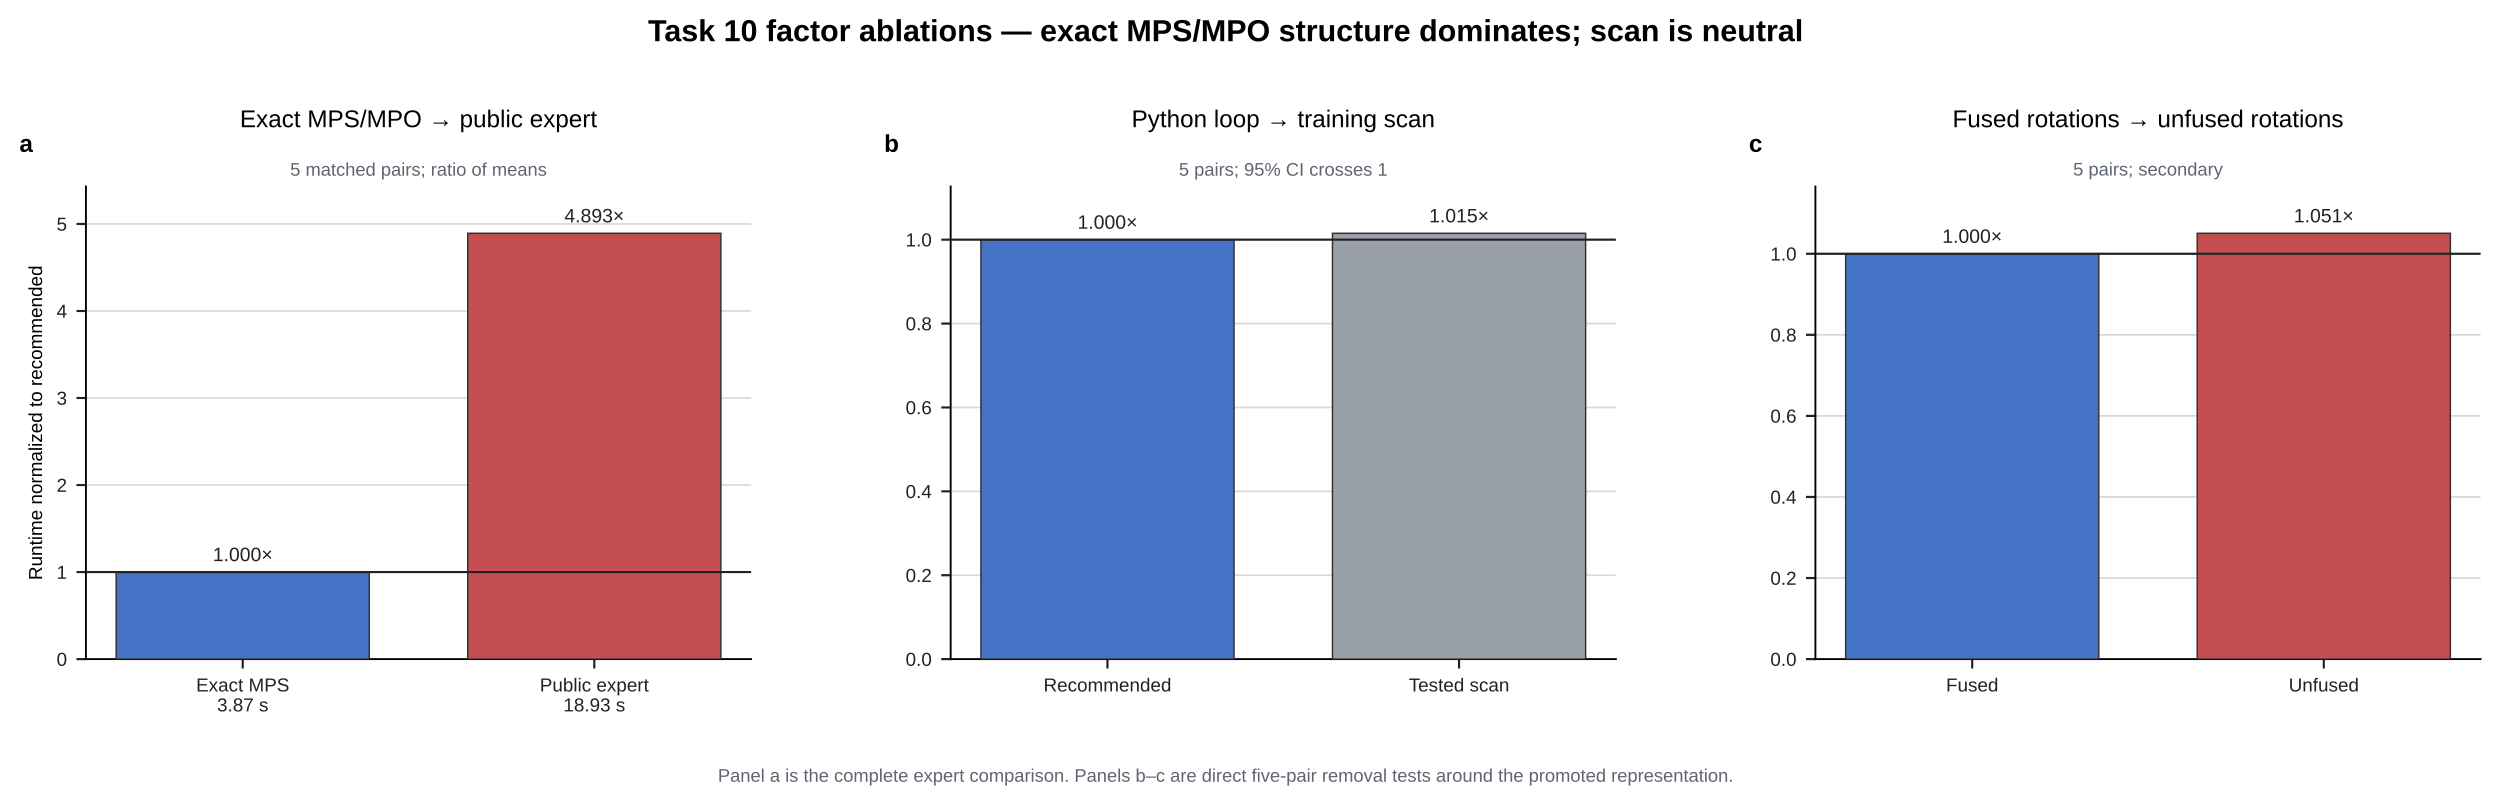
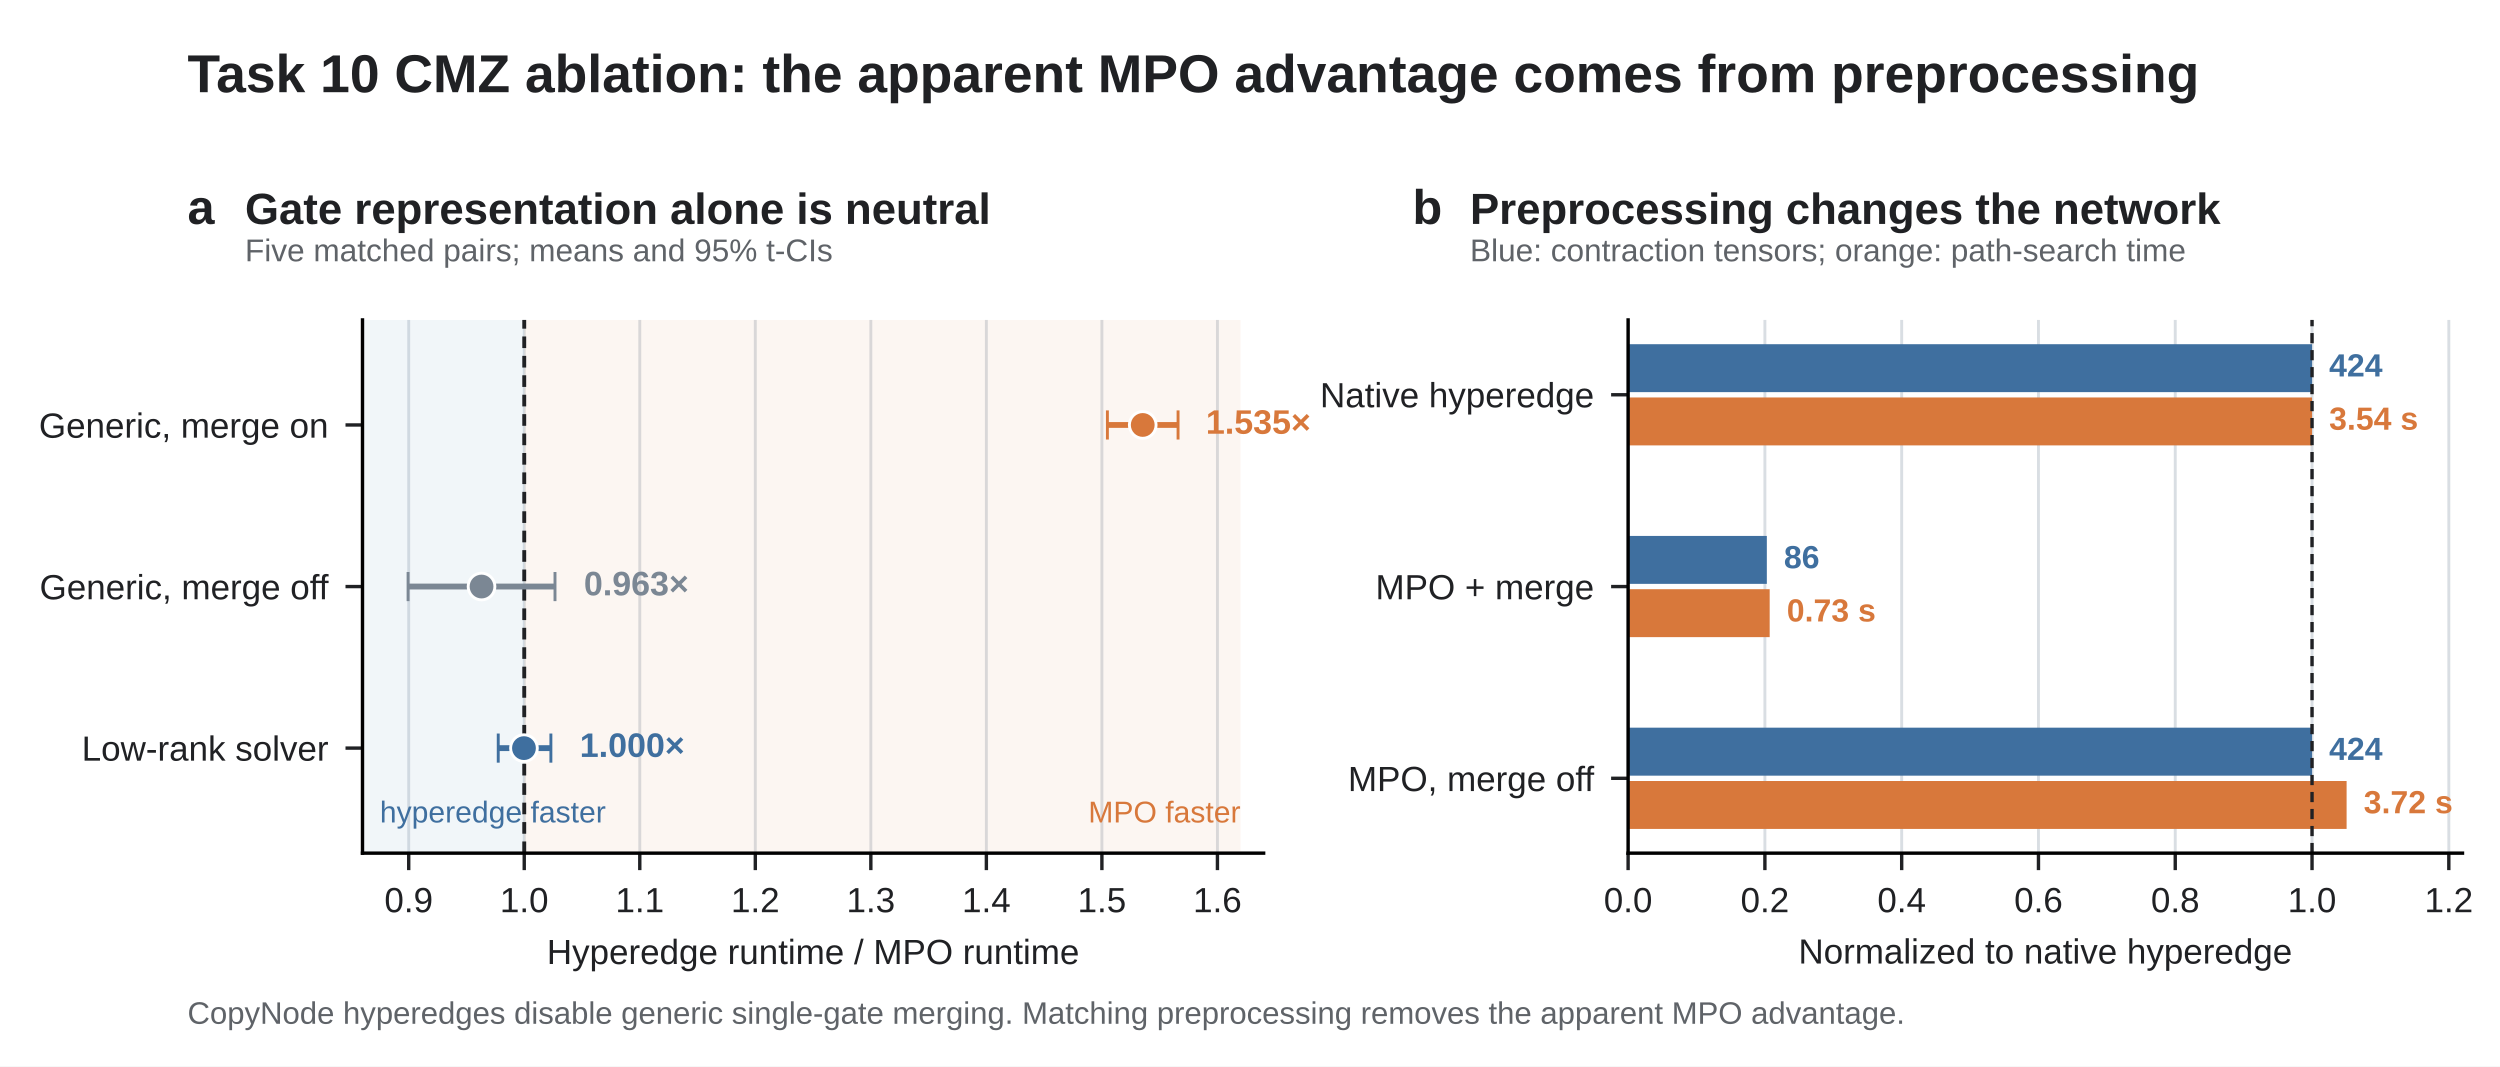
- <svg xmlns="http://www.w3.org/2000/svg" xmlns:xlink="http://www.w3.org/1999/xlink" width="927.708pt" height="298.656pt" viewBox="0 0 927.708 298.656" version="1.1">
+ <svg xmlns="http://www.w3.org/2000/svg" xmlns:xlink="http://www.w3.org/1999/xlink" width="514.8pt" height="219.6pt" viewBox="0 0 514.8 219.6" version="1.1">
  <defs>
    <style type="text/css">*{stroke-linejoin: round; stroke-linecap: butt}</style>
  </defs>
  <g id="figure_1">
    <g id="patch_1">
-       <path d="M 0 298.656 L 927.708 298.656 L 927.708 0 L 0 0 z " style="fill: #ffffff" />
+       <path d="M 0 219.6 L 514.8 219.6 L 514.8 0 L 0 0 z " style="fill: #ffffff" />
    </g>
    <g id="axes_1">
      <g id="patch_2">
-         <path d="M 31.884 244.584 L 278.724 244.584 L 278.724 69.192 L 31.884 69.192 z " style="fill: #ffffff" />
+         <path d="M 74.646 175.68 L 260.21 175.68 L 260.21 65.88 L 74.646 65.88 z " style="fill: #ffffff" />
      </g>
      <g id="matplotlib.axis_1">
        <g id="xtick_1">
          <g id="line2d_1">
+             <path d="M 84.162 175.68 L 84.162 65.88 " clip-path="url(#p6c9e299e72)" style="fill: none; stroke: #d9dee3; stroke-width: 0.6; stroke-linecap: square" />
+           </g>
+           <g id="line2d_2">
            <defs>
-               <path id="m88f157efca" d="M 0 0 L 0 3.5 " style="stroke: #222222; stroke-width: 0.8" />
+               <path id="m479d107c8b" d="M 0 0 L 0 3.5 " style="stroke: #202124; stroke-width: 0.7" />
            </defs>
            <g>
-               <use xlink:href="#m88f157efca" x="90.071" y="244.584" style="fill: #222222; stroke: #222222; stroke-width: 0.8" />
+               <use xlink:href="#m479d107c8b" x="84.162" y="175.68" style="fill: #202124; stroke: #202124; stroke-width: 0.7" />
            </g>
          </g>
          <g id="text_1">
-             <text style="font-size: 7px; font-family: 'Arial', 'Helvetica', 'DejaVu Sans', sans-serif; fill: #222222" transform="translate(72.76121 256.5945)">Exact MPS</text>
-             <text style="font-size: 7px; font-family: 'Arial', 'Helvetica', 'DejaVu Sans', sans-serif; fill: #222222" transform="translate(80.53777 263.9983)">3.87 s</text>
+             <text style="font-size: 7.2px; font-family: 'Arial', 'Helvetica', 'DejaVu Sans', sans-serif; text-anchor: middle; fill: #202124" x="84.162" y="187.834" transform="rotate(-0 84.16208 187.8336)">0.9</text>
          </g>
        </g>
        <g id="xtick_2">
-           <g id="line2d_2">
-             <g>
-               <use xlink:href="#m88f157efca" x="220.537" y="244.584" style="fill: #222222; stroke: #222222; stroke-width: 0.8" />
+           <g id="line2d_3">
+             <path d="M 107.952 175.68 L 107.952 65.88 " clip-path="url(#p6c9e299e72)" style="fill: none; stroke: #d9dee3; stroke-width: 0.6; stroke-linecap: square" />
+           </g>
+           <g id="line2d_4">
+             <g>
+               <use xlink:href="#m479d107c8b" x="107.952" y="175.68" style="fill: #202124; stroke: #202124; stroke-width: 0.7" />
            </g>
          </g>
          <g id="text_2">
-             <text style="font-size: 7px; font-family: 'Arial', 'Helvetica', 'DejaVu Sans', sans-serif; fill: #222222" transform="translate(200.3049 256.5945)">Public expert</text>
-             <text style="font-size: 7px; font-family: 'Arial', 'Helvetica', 'DejaVu Sans', sans-serif; fill: #222222" transform="translate(209.0566 263.9983)">18.93 s</text>
-           </g>
+             <text style="font-size: 7.2px; font-family: 'Arial', 'Helvetica', 'DejaVu Sans', sans-serif; text-anchor: middle; fill: #202124" x="107.952" y="187.834" transform="rotate(-0 107.9523 187.8336)">1.0</text>
+           </g>
+         </g>
+         <g id="xtick_3">
+           <g id="line2d_5">
+             <path d="M 131.743 175.68 L 131.743 65.88 " clip-path="url(#p6c9e299e72)" style="fill: none; stroke: #d9dee3; stroke-width: 0.6; stroke-linecap: square" />
+           </g>
+           <g id="line2d_6">
+             <g>
+               <use xlink:href="#m479d107c8b" x="131.743" y="175.68" style="fill: #202124; stroke: #202124; stroke-width: 0.7" />
+             </g>
+           </g>
+           <g id="text_3">
+             <text style="font-size: 7.2px; font-family: 'Arial', 'Helvetica', 'DejaVu Sans', sans-serif; text-anchor: middle; fill: #202124" x="131.743" y="187.834" transform="rotate(-0 131.7425 187.8336)">1.1</text>
+           </g>
+         </g>
+         <g id="xtick_4">
+           <g id="line2d_7">
+             <path d="M 155.533 175.68 L 155.533 65.88 " clip-path="url(#p6c9e299e72)" style="fill: none; stroke: #d9dee3; stroke-width: 0.6; stroke-linecap: square" />
+           </g>
+           <g id="line2d_8">
+             <g>
+               <use xlink:href="#m479d107c8b" x="155.533" y="175.68" style="fill: #202124; stroke: #202124; stroke-width: 0.7" />
+             </g>
+           </g>
+           <g id="text_4">
+             <text style="font-size: 7.2px; font-family: 'Arial', 'Helvetica', 'DejaVu Sans', sans-serif; text-anchor: middle; fill: #202124" x="155.533" y="187.834" transform="rotate(-0 155.5327 187.8336)">1.2</text>
+           </g>
+         </g>
+         <g id="xtick_5">
+           <g id="line2d_9">
+             <path d="M 179.323 175.68 L 179.323 65.88 " clip-path="url(#p6c9e299e72)" style="fill: none; stroke: #d9dee3; stroke-width: 0.6; stroke-linecap: square" />
+           </g>
+           <g id="line2d_10">
+             <g>
+               <use xlink:href="#m479d107c8b" x="179.323" y="175.68" style="fill: #202124; stroke: #202124; stroke-width: 0.7" />
+             </g>
+           </g>
+           <g id="text_5">
+             <text style="font-size: 7.2px; font-family: 'Arial', 'Helvetica', 'DejaVu Sans', sans-serif; text-anchor: middle; fill: #202124" x="179.323" y="187.834" transform="rotate(-0 179.3229 187.8336)">1.3</text>
+           </g>
+         </g>
+         <g id="xtick_6">
+           <g id="line2d_11">
+             <path d="M 203.113 175.68 L 203.113 65.88 " clip-path="url(#p6c9e299e72)" style="fill: none; stroke: #d9dee3; stroke-width: 0.6; stroke-linecap: square" />
+           </g>
+           <g id="line2d_12">
+             <g>
+               <use xlink:href="#m479d107c8b" x="203.113" y="175.68" style="fill: #202124; stroke: #202124; stroke-width: 0.7" />
+             </g>
+           </g>
+           <g id="text_6">
+             <text style="font-size: 7.2px; font-family: 'Arial', 'Helvetica', 'DejaVu Sans', sans-serif; text-anchor: middle; fill: #202124" x="203.113" y="187.834" transform="rotate(-0 203.1131 187.8336)">1.4</text>
+           </g>
+         </g>
+         <g id="xtick_7">
+           <g id="line2d_13">
+             <path d="M 226.903 175.68 L 226.903 65.88 " clip-path="url(#p6c9e299e72)" style="fill: none; stroke: #d9dee3; stroke-width: 0.6; stroke-linecap: square" />
+           </g>
+           <g id="line2d_14">
+             <g>
+               <use xlink:href="#m479d107c8b" x="226.903" y="175.68" style="fill: #202124; stroke: #202124; stroke-width: 0.7" />
+             </g>
+           </g>
+           <g id="text_7">
+             <text style="font-size: 7.2px; font-family: 'Arial', 'Helvetica', 'DejaVu Sans', sans-serif; text-anchor: middle; fill: #202124" x="226.903" y="187.834" transform="rotate(-0 226.9033 187.8336)">1.5</text>
+           </g>
+         </g>
+         <g id="xtick_8">
+           <g id="line2d_15">
+             <path d="M 250.694 175.68 L 250.694 65.88 " clip-path="url(#p6c9e299e72)" style="fill: none; stroke: #d9dee3; stroke-width: 0.6; stroke-linecap: square" />
+           </g>
+           <g id="line2d_16">
+             <g>
+               <use xlink:href="#m479d107c8b" x="250.694" y="175.68" style="fill: #202124; stroke: #202124; stroke-width: 0.7" />
+             </g>
+           </g>
+           <g id="text_8">
+             <text style="font-size: 7.2px; font-family: 'Arial', 'Helvetica', 'DejaVu Sans', sans-serif; text-anchor: middle; fill: #202124" x="250.694" y="187.834" transform="rotate(-0 250.6936 187.8336)">1.6</text>
+           </g>
+         </g>
+         <g id="text_9">
+           <text style="font-size: 7.2px; font-family: 'Arial', 'Helvetica', 'DejaVu Sans', sans-serif; text-anchor: middle; fill: #202124" x="167.428" y="198.511" transform="rotate(-0 167.4278 198.5105)">Hyperedge runtime / MPO runtime</text>
        </g>
      </g>
      <g id="matplotlib.axis_2">
        <g id="ytick_1">
-           <g id="line2d_3">
-             <path d="M 31.884 244.584 L 278.724 244.584 " clip-path="url(#pe49e265228)" style="fill: none; stroke: #d9d9d9; stroke-width: 0.65; stroke-linecap: square" />
-           </g>
-           <g id="line2d_4">
+           <g id="line2d_17">
            <defs>
-               <path id="m61dcc3148a" d="M 0 0 L -3.5 0 " style="stroke: #222222; stroke-width: 0.8" />
+               <path id="mace74a20b6" d="M 0 0 L -3.5 0 " style="stroke: #202124; stroke-width: 0.7" />
            </defs>
            <g>
-               <use xlink:href="#m61dcc3148a" x="31.884" y="244.584" style="fill: #222222; stroke: #222222; stroke-width: 0.8" />
-             </g>
-           </g>
-           <g id="text_3">
-             <text style="font-size: 7px; font-family: 'Arial', 'Helvetica', 'DejaVu Sans', sans-serif; text-anchor: end; fill: #222222" x="24.884" y="247.089" transform="rotate(-0 24.884 247.0892)">0</text>
+               <use xlink:href="#mace74a20b6" x="74.646" y="87.507" style="fill: #202124; stroke: #202124; stroke-width: 0.7" />
+             </g>
+           </g>
+           <g id="text_10">
+             <text style="font-size: 7.2px; font-family: 'Arial', 'Helvetica', 'DejaVu Sans', sans-serif; text-anchor: end; fill: #202124" x="67.646" y="90.128" transform="rotate(-0 67.646 90.12796)">Generic, merge on</text>
          </g>
        </g>
        <g id="ytick_2">
-           <g id="line2d_5">
-             <path d="M 31.884 212.289 L 278.724 212.289 " clip-path="url(#pe49e265228)" style="fill: none; stroke: #d9d9d9; stroke-width: 0.65; stroke-linecap: square" />
-           </g>
-           <g id="line2d_6">
-             <g>
-               <use xlink:href="#m61dcc3148a" x="31.884" y="212.289" style="fill: #222222; stroke: #222222; stroke-width: 0.8" />
-             </g>
-           </g>
-           <g id="text_4">
-             <text style="font-size: 7px; font-family: 'Arial', 'Helvetica', 'DejaVu Sans', sans-serif; text-anchor: end; fill: #222222" x="24.884" y="214.794" transform="rotate(-0 24.884 214.7941)">1</text>
+           <g id="line2d_18">
+             <g>
+               <use xlink:href="#mace74a20b6" x="74.646" y="120.78" style="fill: #202124; stroke: #202124; stroke-width: 0.7" />
+             </g>
+           </g>
+           <g id="text_11">
+             <text style="font-size: 7.2px; font-family: 'Arial', 'Helvetica', 'DejaVu Sans', sans-serif; text-anchor: end; fill: #202124" x="67.646" y="123.401" transform="rotate(-0 67.646 123.4007)">Generic, merge off</text>
          </g>
        </g>
        <g id="ytick_3">
-           <g id="line2d_7">
-             <path d="M 31.884 179.994 L 278.724 179.994 " clip-path="url(#pe49e265228)" style="fill: none; stroke: #d9d9d9; stroke-width: 0.65; stroke-linecap: square" />
-           </g>
-           <g id="line2d_8">
-             <g>
-               <use xlink:href="#m61dcc3148a" x="31.884" y="179.994" style="fill: #222222; stroke: #222222; stroke-width: 0.8" />
-             </g>
-           </g>
-           <g id="text_5">
-             <text style="font-size: 7px; font-family: 'Arial', 'Helvetica', 'DejaVu Sans', sans-serif; text-anchor: end; fill: #222222" x="24.884" y="182.499" transform="rotate(-0 24.884 182.4989)">2</text>
-           </g>
-         </g>
-         <g id="ytick_4">
-           <g id="line2d_9">
-             <path d="M 31.884 147.699 L 278.724 147.699 " clip-path="url(#pe49e265228)" style="fill: none; stroke: #d9d9d9; stroke-width: 0.65; stroke-linecap: square" />
-           </g>
-           <g id="line2d_10">
-             <g>
-               <use xlink:href="#m61dcc3148a" x="31.884" y="147.699" style="fill: #222222; stroke: #222222; stroke-width: 0.8" />
-             </g>
-           </g>
-           <g id="text_6">
-             <text style="font-size: 7px; font-family: 'Arial', 'Helvetica', 'DejaVu Sans', sans-serif; text-anchor: end; fill: #222222" x="24.884" y="150.204" transform="rotate(-0 24.884 150.2038)">3</text>
-           </g>
-         </g>
-         <g id="ytick_5">
-           <g id="line2d_11">
-             <path d="M 31.884 115.403 L 278.724 115.403 " clip-path="url(#pe49e265228)" style="fill: none; stroke: #d9d9d9; stroke-width: 0.65; stroke-linecap: square" />
-           </g>
-           <g id="line2d_12">
-             <g>
-               <use xlink:href="#m61dcc3148a" x="31.884" y="115.403" style="fill: #222222; stroke: #222222; stroke-width: 0.8" />
-             </g>
-           </g>
-           <g id="text_7">
-             <text style="font-size: 7px; font-family: 'Arial', 'Helvetica', 'DejaVu Sans', sans-serif; text-anchor: end; fill: #222222" x="24.884" y="117.909" transform="rotate(-0 24.884 117.9086)">4</text>
-           </g>
-         </g>
-         <g id="ytick_6">
-           <g id="line2d_13">
-             <path d="M 31.884 83.108 L 278.724 83.108 " clip-path="url(#pe49e265228)" style="fill: none; stroke: #d9d9d9; stroke-width: 0.65; stroke-linecap: square" />
-           </g>
-           <g id="line2d_14">
-             <g>
-               <use xlink:href="#m61dcc3148a" x="31.884" y="83.108" style="fill: #222222; stroke: #222222; stroke-width: 0.8" />
-             </g>
-           </g>
-           <g id="text_8">
-             <text style="font-size: 7px; font-family: 'Arial', 'Helvetica', 'DejaVu Sans', sans-serif; text-anchor: end; fill: #222222" x="24.884" y="85.613" transform="rotate(-0 24.884 85.61345)">5</text>
-           </g>
-         </g>
-         <g id="text_9">
-           <text style="font-size: 7px; font-family: 'Arial', 'Helvetica', 'DejaVu Sans', sans-serif; text-anchor: middle" x="15.6" y="156.888" transform="rotate(-90 15.60009 156.888)">Runtime normalized to recommended</text>
+           <g id="line2d_19">
+             <g>
+               <use xlink:href="#mace74a20b6" x="74.646" y="154.053" style="fill: #202124; stroke: #202124; stroke-width: 0.7" />
+             </g>
+           </g>
+           <g id="text_12">
+             <text style="font-size: 7.2px; font-family: 'Arial', 'Helvetica', 'DejaVu Sans', sans-serif; text-anchor: end; fill: #202124" x="67.646" y="156.63" transform="rotate(-0 67.646 156.6295)">Low-rank solver</text>
+           </g>
        </g>
      </g>
      <g id="patch_3">
-         <path d="M 31.884 244.584 L 31.884 69.192 " style="fill: none; stroke: #000000; stroke-width: 0.7; stroke-linejoin: miter; stroke-linecap: square" />
+         <path d="M 74.646 175.68 L 107.952 175.68 L 107.952 65.88 L 74.646 65.88 z " clip-path="url(#p6c9e299e72)" style="fill: #91b7d4; opacity: 0.13" />
      </g>
      <g id="patch_4">
-         <path d="M 31.884 244.584 L 278.724 244.584 " style="fill: none; stroke: #000000; stroke-width: 0.7; stroke-linejoin: miter; stroke-linecap: square" />
+         <path d="M 107.952 175.68 L 255.452 175.68 L 255.452 65.88 L 107.952 65.88 z " clip-path="url(#p6c9e299e72)" style="fill: #d8783b; opacity: 0.07" />
+       </g>
+       <g id="line2d_20">
+         <path d="M 107.952 175.68 L 107.952 65.88 " clip-path="url(#p6c9e299e72)" style="fill: none; stroke-dasharray: 2.4,1.6; stroke-dashoffset: 0; stroke: #202124; stroke-width: 0.8" />
      </g>
      <g id="patch_5">
-         <path d="M 43.104 244.584 L 137.039 244.584 L 137.039 212.289 L 43.104 212.289 z " clip-path="url(#pe49e265228)" style="fill: #4472c4; stroke: #333333; stroke-width: 0.55; stroke-linejoin: miter" />
+         <path d="M 74.646 175.68 L 74.646 65.88 " style="fill: none; stroke: #000000; stroke-width: 0.7; stroke-linejoin: miter; stroke-linecap: square" />
      </g>
      <g id="patch_6">
-         <path d="M 173.569 244.584 L 267.504 244.584 L 267.504 86.573 L 173.569 86.573 z " clip-path="url(#pe49e265228)" style="fill: #c44e52; stroke: #333333; stroke-width: 0.55; stroke-linejoin: miter" />
-       </g>
-       <g id="text_10">
-         <text style="font-size: 6.8px; font-family: 'Arial', 'Helvetica', 'DejaVu Sans', sans-serif; text-anchor: middle; fill: #5e6470" x="155.304" y="65.21" transform="rotate(-0 155.304 65.20962)">5 matched pairs; ratio of means</text>
-       </g>
-       <g id="text_11">
-         <text style="font-weight: 700; font-size: 9px; font-family: 'Arial', 'Helvetica', 'DejaVu Sans', sans-serif; text-anchor: start" x="7.2" y="56.341" transform="rotate(-0 7.2 56.34091)">a</text>
-       </g>
-       <g id="text_12">
-         <text style="font-size: 7.2px; font-family: 'Arial', 'Helvetica', 'DejaVu Sans', sans-serif; text-anchor: middle; fill: #222222" x="90.071" y="208.227" transform="rotate(-0 90.07144 208.227)">1.000×</text>
+         <path d="M 74.646 175.68 L 260.21 175.68 " style="fill: none; stroke: #000000; stroke-width: 0.7; stroke-linejoin: miter; stroke-linecap: square" />
+       </g>
+       <g id="LineCollection_1">
+         <path d="M 228.036 87.507 L 242.586 87.507 " clip-path="url(#p6c9e299e72)" style="fill: none; stroke: #d8783b; stroke-width: 1.2" />
+       </g>
+       <g id="line2d_21">
+         <defs>
+           <path id="m5ac0449e35" d="M 0 3 L 0 -3 " style="stroke: #d8783b; stroke-width: 0.6" />
+         </defs>
+         <g clip-path="url(#p6c9e299e72)">
+           <use xlink:href="#m5ac0449e35" x="228.036" y="87.507" style="fill: #d8783b; stroke: #d8783b; stroke-width: 0.6" />
+         </g>
+       </g>
+       <g id="line2d_22">
+         <g clip-path="url(#p6c9e299e72)">
+           <use xlink:href="#m5ac0449e35" x="242.586" y="87.507" style="fill: #d8783b; stroke: #d8783b; stroke-width: 0.6" />
+         </g>
      </g>
      <g id="text_13">
-         <text style="font-size: 7.2px; font-family: 'Arial', 'Helvetica', 'DejaVu Sans', sans-serif; text-anchor: middle; fill: #222222" x="220.537" y="82.511" transform="rotate(-0 220.5366 82.51131)">4.893×</text>
+         <text style="font-weight: 700; font-size: 7px; font-family: 'Arial', 'Helvetica', 'DejaVu Sans', sans-serif; text-anchor: start; fill: #d8783b" x="248.315" y="89.322" transform="rotate(-0 248.3145 89.3218)">1.535×</text>
+       </g>
+       <g id="LineCollection_2">
+         <path d="M 84.031 120.78 L 114.285 120.78 " clip-path="url(#p6c9e299e72)" style="fill: none; stroke: #7b8794; stroke-width: 1.2" />
+       </g>
+       <g id="line2d_23">
+         <defs>
+           <path id="m4f2e499cf9" d="M 0 3 L 0 -3 " style="stroke: #7b8794; stroke-width: 0.6" />
+         </defs>
+         <g clip-path="url(#p6c9e299e72)">
+           <use xlink:href="#m4f2e499cf9" x="84.031" y="120.78" style="fill: #7b8794; stroke: #7b8794; stroke-width: 0.6" />
+         </g>
+       </g>
+       <g id="line2d_24">
+         <g clip-path="url(#p6c9e299e72)">
+           <use xlink:href="#m4f2e499cf9" x="114.285" y="120.78" style="fill: #7b8794; stroke: #7b8794; stroke-width: 0.6" />
+         </g>
      </g>
      <g id="text_14">
-         <text style="font-size: 9px; font-family: 'Arial', 'Helvetica', 'DejaVu Sans', sans-serif; text-anchor: middle" x="155.304" y="47.192" transform="rotate(-0 155.304 47.192)">Exact MPS/MPO → public expert</text>
-       </g>
-       <g id="line2d_15">
-         <path d="M 31.884 212.289 L 278.724 212.289 " clip-path="url(#pe49e265228)" style="fill: none; stroke: #222222; stroke-width: 0.8; stroke-linecap: square" />
+         <text style="font-weight: 700; font-size: 7px; font-family: 'Arial', 'Helvetica', 'DejaVu Sans', sans-serif; text-anchor: start; fill: #7b8794" x="120.233" y="122.595" transform="rotate(-0 120.2328 122.5945)">0.963×</text>
+       </g>
+       <g id="LineCollection_3">
+         <path d="M 102.597 154.053 L 113.438 154.053 " clip-path="url(#p6c9e299e72)" style="fill: none; stroke: #3f6f9f; stroke-width: 1.2" />
+       </g>
+       <g id="line2d_25">
+         <defs>
+           <path id="m2a5b2d498e" d="M 0 3 L 0 -3 " style="stroke: #3f6f9f; stroke-width: 0.6" />
+         </defs>
+         <g clip-path="url(#p6c9e299e72)">
+           <use xlink:href="#m2a5b2d498e" x="102.597" y="154.053" style="fill: #3f6f9f; stroke: #3f6f9f; stroke-width: 0.6" />
+         </g>
+       </g>
+       <g id="line2d_26">
+         <g clip-path="url(#p6c9e299e72)">
+           <use xlink:href="#m2a5b2d498e" x="113.438" y="154.053" style="fill: #3f6f9f; stroke: #3f6f9f; stroke-width: 0.6" />
+         </g>
+       </g>
+       <g id="text_15">
+         <text style="font-weight: 700; font-size: 7px; font-family: 'Arial', 'Helvetica', 'DejaVu Sans', sans-serif; text-anchor: start; fill: #3f6f9f" x="119.386" y="155.867" transform="rotate(-0 119.3859 155.8673)">1.000×</text>
+       </g>
+       <g id="text_16">
+         <text style="font-size: 6.2px; font-family: 'Arial', 'Helvetica', 'DejaVu Sans', sans-serif; text-anchor: start; fill: #3f6f9f" x="78.215" y="169.358" transform="rotate(-0 78.21453 169.3582)">hyperedge faster</text>
+       </g>
+       <g id="text_17">
+         <text style="font-size: 6.2px; font-family: 'Arial', 'Helvetica', 'DejaVu Sans', sans-serif; text-anchor: end; fill: #d8783b" x="255.452" y="169.358" transform="rotate(-0 255.4516 169.3582)">MPO faster</text>
+       </g>
+       <g id="line2d_27">
+         <defs>
+           <path id="m53c761e85b" d="M 0 2.75 C 0.729 2.75 1.429 2.46 1.945 1.945 C 2.46 1.429 2.75 0.729 2.75 0 C 2.75 -0.729 2.46 -1.429 1.945 -1.945 C 1.429 -2.46 0.729 -2.75 0 -2.75 C -0.729 -2.75 -1.429 -2.46 -1.945 -1.945 C -2.46 -1.429 -2.75 -0.729 -2.75 0 C -2.75 0.729 -2.46 1.429 -1.945 1.945 C -1.429 2.46 -0.729 2.75 0 2.75 z " style="stroke: #ffffff; stroke-width: 0.6" />
+         </defs>
+         <g clip-path="url(#p6c9e299e72)">
+           <use xlink:href="#m53c761e85b" x="235.311" y="87.507" style="fill: #d8783b; stroke: #ffffff; stroke-width: 0.6" />
+         </g>
+       </g>
+       <g id="line2d_28">
+         <defs>
+           <path id="mf083e9860e" d="M 0 2.75 C 0.729 2.75 1.429 2.46 1.945 1.945 C 2.46 1.429 2.75 0.729 2.75 0 C 2.75 -0.729 2.46 -1.429 1.945 -1.945 C 1.429 -2.46 0.729 -2.75 0 -2.75 C -0.729 -2.75 -1.429 -2.46 -1.945 -1.945 C -2.46 -1.429 -2.75 -0.729 -2.75 0 C -2.75 0.729 -2.46 1.429 -1.945 1.945 C -1.429 2.46 -0.729 2.75 0 2.75 z " style="stroke: #ffffff; stroke-width: 0.6" />
+         </defs>
+         <g clip-path="url(#p6c9e299e72)">
+           <use xlink:href="#mf083e9860e" x="99.158" y="120.78" style="fill: #7b8794; stroke: #ffffff; stroke-width: 0.6" />
+         </g>
+       </g>
+       <g id="line2d_29">
+         <defs>
+           <path id="m34a9c0d026" d="M 0 2.75 C 0.729 2.75 1.429 2.46 1.945 1.945 C 2.46 1.429 2.75 0.729 2.75 0 C 2.75 -0.729 2.46 -1.429 1.945 -1.945 C 1.429 -2.46 0.729 -2.75 0 -2.75 C -0.729 -2.75 -1.429 -2.46 -1.945 -1.945 C -2.46 -1.429 -2.75 -0.729 -2.75 0 C -2.75 0.729 -2.46 1.429 -1.945 1.945 C -1.429 2.46 -0.729 2.75 0 2.75 z " style="stroke: #ffffff; stroke-width: 0.6" />
+         </defs>
+         <g clip-path="url(#p6c9e299e72)">
+           <use xlink:href="#m34a9c0d026" x="107.894" y="154.053" style="fill: #3f6f9f; stroke: #ffffff; stroke-width: 0.6" />
+         </g>
      </g>
    </g>
    <g id="axes_2">
      <g id="patch_7">
-         <path d="M 352.776 244.584 L 599.616 244.584 L 599.616 69.192 L 352.776 69.192 z " style="fill: #ffffff" />
+         <path d="M 335.26 175.68 L 507.078 175.68 L 507.078 65.88 L 335.26 65.88 z " style="fill: #ffffff" />
      </g>
      <g id="matplotlib.axis_3">
-         <g id="xtick_3">
-           <g id="line2d_16">
-             <g>
-               <use xlink:href="#m88f157efca" x="410.963" y="244.584" style="fill: #222222; stroke: #222222; stroke-width: 0.8" />
-             </g>
-           </g>
-           <g id="text_15">
-             <text style="font-size: 7px; font-family: 'Arial', 'Helvetica', 'DejaVu Sans', sans-serif; text-anchor: middle; fill: #222222" x="410.963" y="256.594" transform="rotate(-0 410.9634 256.5945)">Recommended</text>
-           </g>
-         </g>
-         <g id="xtick_4">
-           <g id="line2d_17">
-             <g>
-               <use xlink:href="#m88f157efca" x="541.429" y="244.584" style="fill: #222222; stroke: #222222; stroke-width: 0.8" />
-             </g>
-           </g>
-           <g id="text_16">
-             <text style="font-size: 7px; font-family: 'Arial', 'Helvetica', 'DejaVu Sans', sans-serif; text-anchor: middle; fill: #222222" x="541.429" y="256.594" transform="rotate(-0 541.4286 256.5945)">Tested scan</text>
-           </g>
+         <g id="xtick_9">
+           <g id="line2d_30">
+             <path d="M 335.26 175.68 L 335.26 65.88 " clip-path="url(#p2603d746f2)" style="fill: none; stroke: #d9dee3; stroke-width: 0.6; stroke-linecap: square" />
+           </g>
+           <g id="line2d_31">
+             <g>
+               <use xlink:href="#m479d107c8b" x="335.26" y="175.68" style="fill: #202124; stroke: #202124; stroke-width: 0.7" />
+             </g>
+           </g>
+           <g id="text_18">
+             <text style="font-size: 7.2px; font-family: 'Arial', 'Helvetica', 'DejaVu Sans', sans-serif; text-anchor: middle; fill: #202124" x="335.26" y="187.834" transform="rotate(-0 335.2598 187.8336)">0.0</text>
+           </g>
+         </g>
+         <g id="xtick_10">
+           <g id="line2d_32">
+             <path d="M 363.427 175.68 L 363.427 65.88 " clip-path="url(#p2603d746f2)" style="fill: none; stroke: #d9dee3; stroke-width: 0.6; stroke-linecap: square" />
+           </g>
+           <g id="line2d_33">
+             <g>
+               <use xlink:href="#m479d107c8b" x="363.427" y="175.68" style="fill: #202124; stroke: #202124; stroke-width: 0.7" />
+             </g>
+           </g>
+           <g id="text_19">
+             <text style="font-size: 7.2px; font-family: 'Arial', 'Helvetica', 'DejaVu Sans', sans-serif; text-anchor: middle; fill: #202124" x="363.427" y="187.834" transform="rotate(-0 363.4267 187.8336)">0.2</text>
+           </g>
+         </g>
+         <g id="xtick_11">
+           <g id="line2d_34">
+             <path d="M 391.594 175.68 L 391.594 65.88 " clip-path="url(#p2603d746f2)" style="fill: none; stroke: #d9dee3; stroke-width: 0.6; stroke-linecap: square" />
+           </g>
+           <g id="line2d_35">
+             <g>
+               <use xlink:href="#m479d107c8b" x="391.594" y="175.68" style="fill: #202124; stroke: #202124; stroke-width: 0.7" />
+             </g>
+           </g>
+           <g id="text_20">
+             <text style="font-size: 7.2px; font-family: 'Arial', 'Helvetica', 'DejaVu Sans', sans-serif; text-anchor: middle; fill: #202124" x="391.594" y="187.834" transform="rotate(-0 391.5936 187.8336)">0.4</text>
+           </g>
+         </g>
+         <g id="xtick_12">
+           <g id="line2d_36">
+             <path d="M 419.761 175.68 L 419.761 65.88 " clip-path="url(#p2603d746f2)" style="fill: none; stroke: #d9dee3; stroke-width: 0.6; stroke-linecap: square" />
+           </g>
+           <g id="line2d_37">
+             <g>
+               <use xlink:href="#m479d107c8b" x="419.761" y="175.68" style="fill: #202124; stroke: #202124; stroke-width: 0.7" />
+             </g>
+           </g>
+           <g id="text_21">
+             <text style="font-size: 7.2px; font-family: 'Arial', 'Helvetica', 'DejaVu Sans', sans-serif; text-anchor: middle; fill: #202124" x="419.761" y="187.834" transform="rotate(-0 419.7606 187.8336)">0.6</text>
+           </g>
+         </g>
+         <g id="xtick_13">
+           <g id="line2d_38">
+             <path d="M 447.927 175.68 L 447.927 65.88 " clip-path="url(#p2603d746f2)" style="fill: none; stroke: #d9dee3; stroke-width: 0.6; stroke-linecap: square" />
+           </g>
+           <g id="line2d_39">
+             <g>
+               <use xlink:href="#m479d107c8b" x="447.927" y="175.68" style="fill: #202124; stroke: #202124; stroke-width: 0.7" />
+             </g>
+           </g>
+           <g id="text_22">
+             <text style="font-size: 7.2px; font-family: 'Arial', 'Helvetica', 'DejaVu Sans', sans-serif; text-anchor: middle; fill: #202124" x="447.927" y="187.834" transform="rotate(-0 447.9275 187.8336)">0.8</text>
+           </g>
+         </g>
+         <g id="xtick_14">
+           <g id="line2d_40">
+             <path d="M 476.094 175.68 L 476.094 65.88 " clip-path="url(#p2603d746f2)" style="fill: none; stroke: #d9dee3; stroke-width: 0.6; stroke-linecap: square" />
+           </g>
+           <g id="line2d_41">
+             <g>
+               <use xlink:href="#m479d107c8b" x="476.094" y="175.68" style="fill: #202124; stroke: #202124; stroke-width: 0.7" />
+             </g>
+           </g>
+           <g id="text_23">
+             <text style="font-size: 7.2px; font-family: 'Arial', 'Helvetica', 'DejaVu Sans', sans-serif; text-anchor: middle; fill: #202124" x="476.094" y="187.834" transform="rotate(-0 476.0944 187.8336)">1.0</text>
+           </g>
+         </g>
+         <g id="xtick_15">
+           <g id="line2d_42">
+             <path d="M 504.261 175.68 L 504.261 65.88 " clip-path="url(#p2603d746f2)" style="fill: none; stroke: #d9dee3; stroke-width: 0.6; stroke-linecap: square" />
+           </g>
+           <g id="line2d_43">
+             <g>
+               <use xlink:href="#m479d107c8b" x="504.261" y="175.68" style="fill: #202124; stroke: #202124; stroke-width: 0.7" />
+             </g>
+           </g>
+           <g id="text_24">
+             <text style="font-size: 7.2px; font-family: 'Arial', 'Helvetica', 'DejaVu Sans', sans-serif; text-anchor: middle; fill: #202124" x="504.261" y="187.834" transform="rotate(-0 504.2613 187.8336)">1.2</text>
+           </g>
+         </g>
+         <g id="text_25">
+           <text style="font-size: 7.2px; font-family: 'Arial', 'Helvetica', 'DejaVu Sans', sans-serif; text-anchor: middle; fill: #202124" x="421.169" y="198.418" transform="rotate(-0 421.1689 198.4183)">Normalized to native hyperedge</text>
        </g>
      </g>
      <g id="matplotlib.axis_4">
-         <g id="ytick_7">
-           <g id="line2d_18">
-             <path d="M 352.776 244.584 L 599.616 244.584 " clip-path="url(#p855190b8bb)" style="fill: none; stroke: #d9d9d9; stroke-width: 0.65; stroke-linecap: square" />
-           </g>
-           <g id="line2d_19">
-             <g>
-               <use xlink:href="#m61dcc3148a" x="352.776" y="244.584" style="fill: #222222; stroke: #222222; stroke-width: 0.8" />
-             </g>
-           </g>
-           <g id="text_17">
-             <text style="font-size: 7px; font-family: 'Arial', 'Helvetica', 'DejaVu Sans', sans-serif; text-anchor: end; fill: #222222" x="345.776" y="247.089" transform="rotate(-0 345.776 247.0892)">0.0</text>
-           </g>
-         </g>
-         <g id="ytick_8">
-           <g id="line2d_20">
-             <path d="M 352.776 213.456 L 599.616 213.456 " clip-path="url(#p855190b8bb)" style="fill: none; stroke: #d9d9d9; stroke-width: 0.65; stroke-linecap: square" />
-           </g>
-           <g id="line2d_21">
-             <g>
-               <use xlink:href="#m61dcc3148a" x="352.776" y="213.456" style="fill: #222222; stroke: #222222; stroke-width: 0.8" />
-             </g>
-           </g>
-           <g id="text_18">
-             <text style="font-size: 7px; font-family: 'Arial', 'Helvetica', 'DejaVu Sans', sans-serif; text-anchor: end; fill: #222222" x="345.776" y="215.961" transform="rotate(-0 345.776 215.9613)">0.2</text>
-           </g>
-         </g>
-         <g id="ytick_9">
-           <g id="line2d_22">
-             <path d="M 352.776 182.328 L 599.616 182.328 " clip-path="url(#p855190b8bb)" style="fill: none; stroke: #d9d9d9; stroke-width: 0.65; stroke-linecap: square" />
-           </g>
-           <g id="line2d_23">
-             <g>
-               <use xlink:href="#m61dcc3148a" x="352.776" y="182.328" style="fill: #222222; stroke: #222222; stroke-width: 0.8" />
-             </g>
-           </g>
-           <g id="text_19">
-             <text style="font-size: 7px; font-family: 'Arial', 'Helvetica', 'DejaVu Sans', sans-serif; text-anchor: end; fill: #222222" x="345.776" y="184.833" transform="rotate(-0 345.776 184.8333)">0.4</text>
-           </g>
-         </g>
-         <g id="ytick_10">
-           <g id="line2d_24">
-             <path d="M 352.776 151.2 L 599.616 151.2 " clip-path="url(#p855190b8bb)" style="fill: none; stroke: #d9d9d9; stroke-width: 0.65; stroke-linecap: square" />
-           </g>
-           <g id="line2d_25">
-             <g>
-               <use xlink:href="#m61dcc3148a" x="352.776" y="151.2" style="fill: #222222; stroke: #222222; stroke-width: 0.8" />
-             </g>
-           </g>
-           <g id="text_20">
-             <text style="font-size: 7px; font-family: 'Arial', 'Helvetica', 'DejaVu Sans', sans-serif; text-anchor: end; fill: #222222" x="345.776" y="153.705" transform="rotate(-0 345.776 153.7053)">0.6</text>
-           </g>
-         </g>
-         <g id="ytick_11">
-           <g id="line2d_26">
-             <path d="M 352.776 120.072 L 599.616 120.072 " clip-path="url(#p855190b8bb)" style="fill: none; stroke: #d9d9d9; stroke-width: 0.65; stroke-linecap: square" />
-           </g>
-           <g id="line2d_27">
-             <g>
-               <use xlink:href="#m61dcc3148a" x="352.776" y="120.072" style="fill: #222222; stroke: #222222; stroke-width: 0.8" />
-             </g>
-           </g>
-           <g id="text_21">
-             <text style="font-size: 7px; font-family: 'Arial', 'Helvetica', 'DejaVu Sans', sans-serif; text-anchor: end; fill: #222222" x="345.776" y="122.577" transform="rotate(-0 345.776 122.5774)">0.8</text>
-           </g>
-         </g>
-         <g id="ytick_12">
-           <g id="line2d_28">
-             <path d="M 352.776 88.944 L 599.616 88.944 " clip-path="url(#p855190b8bb)" style="fill: none; stroke: #d9d9d9; stroke-width: 0.65; stroke-linecap: square" />
-           </g>
-           <g id="line2d_29">
-             <g>
-               <use xlink:href="#m61dcc3148a" x="352.776" y="88.944" style="fill: #222222; stroke: #222222; stroke-width: 0.8" />
-             </g>
-           </g>
-           <g id="text_22">
-             <text style="font-size: 7px; font-family: 'Arial', 'Helvetica', 'DejaVu Sans', sans-serif; text-anchor: end; fill: #222222" x="345.776" y="91.449" transform="rotate(-0 345.776 91.44942)">1.0</text>
+         <g id="ytick_4">
+           <g id="line2d_44">
+             <g>
+               <use xlink:href="#mace74a20b6" x="335.26" y="81.291" style="fill: #202124; stroke: #202124; stroke-width: 0.7" />
+             </g>
+           </g>
+           <g id="text_26">
+             <text style="font-size: 7.2px; font-family: 'Arial', 'Helvetica', 'DejaVu Sans', sans-serif; text-anchor: end; fill: #202124" x="328.26" y="83.868" transform="rotate(-0 328.2598 83.8683)">Native hyperedge</text>
+           </g>
+         </g>
+         <g id="ytick_5">
+           <g id="line2d_45">
+             <g>
+               <use xlink:href="#mace74a20b6" x="335.26" y="120.78" style="fill: #202124; stroke: #202124; stroke-width: 0.7" />
+             </g>
+           </g>
+           <g id="text_27">
+             <text style="font-size: 7.2px; font-family: 'Arial', 'Helvetica', 'DejaVu Sans', sans-serif; text-anchor: end; fill: #202124" x="328.26" y="123.403" transform="rotate(-0 328.2598 123.4029)">MPO + merge</text>
+           </g>
+         </g>
+         <g id="ytick_6">
+           <g id="line2d_46">
+             <g>
+               <use xlink:href="#mace74a20b6" x="335.26" y="160.269" style="fill: #202124; stroke: #202124; stroke-width: 0.7" />
+             </g>
+           </g>
+           <g id="text_28">
+             <text style="font-size: 7.2px; font-family: 'Arial', 'Helvetica', 'DejaVu Sans', sans-serif; text-anchor: end; fill: #202124" x="328.26" y="162.891" transform="rotate(-0 328.2598 162.8914)">MPO, merge off</text>
          </g>
        </g>
      </g>
      <g id="patch_8">
-         <path d="M 352.776 244.584 L 352.776 69.192 " style="fill: none; stroke: #000000; stroke-width: 0.7; stroke-linejoin: miter; stroke-linecap: square" />
+         <path d="M 335.26 80.743 L 476.094 80.743 L 476.094 70.871 L 335.26 70.871 z " clip-path="url(#p2603d746f2)" style="fill: #3f6f9f" />
      </g>
      <g id="patch_9">
-         <path d="M 352.776 244.584 L 599.616 244.584 " style="fill: none; stroke: #000000; stroke-width: 0.7; stroke-linejoin: miter; stroke-linecap: square" />
+         <path d="M 335.26 120.232 L 363.825 120.232 L 363.825 110.359 L 335.26 110.359 z " clip-path="url(#p2603d746f2)" style="fill: #3f6f9f" />
      </g>
      <g id="patch_10">
-         <path d="M 363.996 244.584 L 457.931 244.584 L 457.931 88.944 L 363.996 88.944 z " clip-path="url(#p855190b8bb)" style="fill: #4472c4; stroke: #333333; stroke-width: 0.55; stroke-linejoin: miter" />
+         <path d="M 335.26 159.72 L 476.094 159.72 L 476.094 149.848 L 335.26 149.848 z " clip-path="url(#p2603d746f2)" style="fill: #3f6f9f" />
      </g>
      <g id="patch_11">
-         <path d="M 494.461 244.584 L 588.396 244.584 L 588.396 86.573 L 494.461 86.573 z " clip-path="url(#p855190b8bb)" style="fill: #9aa0a8; stroke: #333333; stroke-width: 0.55; stroke-linejoin: miter" />
-       </g>
-       <g id="text_23">
-         <text style="font-size: 6.8px; font-family: 'Arial', 'Helvetica', 'DejaVu Sans', sans-serif; text-anchor: middle; fill: #5e6470" x="476.196" y="65.21" transform="rotate(-0 476.196 65.20962)">5 pairs; 95% CI crosses 1</text>
-       </g>
-       <g id="text_24">
-         <text style="font-weight: 700; font-size: 9px; font-family: 'Arial', 'Helvetica', 'DejaVu Sans', sans-serif; text-anchor: start" x="328.092" y="56.341" transform="rotate(-0 328.092 56.34091)">b</text>
-       </g>
-       <g id="text_25">
-         <text style="font-size: 7.2px; font-family: 'Arial', 'Helvetica', 'DejaVu Sans', sans-serif; text-anchor: middle; fill: #222222" x="410.963" y="84.882" transform="rotate(-0 410.9634 84.88231)">1.000×</text>
-       </g>
-       <g id="text_26">
-         <text style="font-size: 7.2px; font-family: 'Arial', 'Helvetica', 'DejaVu Sans', sans-serif; text-anchor: middle; fill: #222222" x="541.429" y="82.511" transform="rotate(-0 541.4286 82.51131)">1.015×</text>
-       </g>
-       <g id="text_27">
-         <text style="font-size: 9px; font-family: 'Arial', 'Helvetica', 'DejaVu Sans', sans-serif; text-anchor: middle" x="476.196" y="47.192" transform="rotate(-0 476.196 47.192)">Python loop → training scan</text>
-       </g>
-       <g id="line2d_30">
-         <path d="M 352.776 88.944 L 599.616 88.944 " clip-path="url(#p855190b8bb)" style="fill: none; stroke: #222222; stroke-width: 0.8; stroke-linecap: square" />
-       </g>
-     </g>
-     <g id="axes_3">
+         <path d="M 335.26 91.712 L 476.094 91.712 L 476.094 81.84 L 335.26 81.84 z " clip-path="url(#p2603d746f2)" style="fill: #d8783b" />
+       </g>
      <g id="patch_12">
-         <path d="M 673.668 244.584 L 920.508 244.584 L 920.508 69.192 L 673.668 69.192 z " style="fill: #ffffff" />
-       </g>
-       <g id="matplotlib.axis_5">
-         <g id="xtick_5">
-           <g id="line2d_31">
-             <g>
-               <use xlink:href="#m88f157efca" x="731.855" y="244.584" style="fill: #222222; stroke: #222222; stroke-width: 0.8" />
-             </g>
-           </g>
-           <g id="text_28">
-             <text style="font-size: 7px; font-family: 'Arial', 'Helvetica', 'DejaVu Sans', sans-serif; text-anchor: middle; fill: #222222" x="731.855" y="256.594" transform="rotate(-0 731.8554 256.5945)">Fused</text>
-           </g>
-         </g>
-         <g id="xtick_6">
-           <g id="line2d_32">
-             <g>
-               <use xlink:href="#m88f157efca" x="862.321" y="244.584" style="fill: #222222; stroke: #222222; stroke-width: 0.8" />
-             </g>
-           </g>
-           <g id="text_29">
-             <text style="font-size: 7px; font-family: 'Arial', 'Helvetica', 'DejaVu Sans', sans-serif; text-anchor: middle; fill: #222222" x="862.321" y="256.594" transform="rotate(-0 862.3206 256.5945)">Unfused</text>
-           </g>
-         </g>
-       </g>
-       <g id="matplotlib.axis_6">
-         <g id="ytick_13">
-           <g id="line2d_33">
-             <path d="M 673.668 244.584 L 920.508 244.584 " clip-path="url(#p64705e241d)" style="fill: none; stroke: #d9d9d9; stroke-width: 0.65; stroke-linecap: square" />
-           </g>
-           <g id="line2d_34">
-             <g>
-               <use xlink:href="#m61dcc3148a" x="673.668" y="244.584" style="fill: #222222; stroke: #222222; stroke-width: 0.8" />
-             </g>
-           </g>
-           <g id="text_30">
-             <text style="font-size: 7px; font-family: 'Arial', 'Helvetica', 'DejaVu Sans', sans-serif; text-anchor: end; fill: #222222" x="666.668" y="247.089" transform="rotate(-0 666.668 247.0892)">0.0</text>
-           </g>
-         </g>
-         <g id="ytick_14">
-           <g id="line2d_35">
-             <path d="M 673.668 214.501 L 920.508 214.501 " clip-path="url(#p64705e241d)" style="fill: none; stroke: #d9d9d9; stroke-width: 0.65; stroke-linecap: square" />
-           </g>
-           <g id="line2d_36">
-             <g>
-               <use xlink:href="#m61dcc3148a" x="673.668" y="214.501" style="fill: #222222; stroke: #222222; stroke-width: 0.8" />
-             </g>
-           </g>
-           <g id="text_31">
-             <text style="font-size: 7px; font-family: 'Arial', 'Helvetica', 'DejaVu Sans', sans-serif; text-anchor: end; fill: #222222" x="666.668" y="217.006" transform="rotate(-0 666.668 217.0063)">0.2</text>
-           </g>
-         </g>
-         <g id="ytick_15">
-           <g id="line2d_37">
-             <path d="M 673.668 184.418 L 920.508 184.418 " clip-path="url(#p64705e241d)" style="fill: none; stroke: #d9d9d9; stroke-width: 0.65; stroke-linecap: square" />
-           </g>
-           <g id="line2d_38">
-             <g>
-               <use xlink:href="#m61dcc3148a" x="673.668" y="184.418" style="fill: #222222; stroke: #222222; stroke-width: 0.8" />
-             </g>
-           </g>
-           <g id="text_32">
-             <text style="font-size: 7px; font-family: 'Arial', 'Helvetica', 'DejaVu Sans', sans-serif; text-anchor: end; fill: #222222" x="666.668" y="186.923" transform="rotate(-0 666.668 186.9234)">0.4</text>
-           </g>
-         </g>
-         <g id="ytick_16">
-           <g id="line2d_39">
-             <path d="M 673.668 154.335 L 920.508 154.335 " clip-path="url(#p64705e241d)" style="fill: none; stroke: #d9d9d9; stroke-width: 0.65; stroke-linecap: square" />
-           </g>
-           <g id="line2d_40">
-             <g>
-               <use xlink:href="#m61dcc3148a" x="673.668" y="154.335" style="fill: #222222; stroke: #222222; stroke-width: 0.8" />
-             </g>
-           </g>
-           <g id="text_33">
-             <text style="font-size: 7px; font-family: 'Arial', 'Helvetica', 'DejaVu Sans', sans-serif; text-anchor: end; fill: #222222" x="666.668" y="156.841" transform="rotate(-0 666.668 156.8405)">0.6</text>
-           </g>
-         </g>
-         <g id="ytick_17">
-           <g id="line2d_41">
-             <path d="M 673.668 124.252 L 920.508 124.252 " clip-path="url(#p64705e241d)" style="fill: none; stroke: #d9d9d9; stroke-width: 0.65; stroke-linecap: square" />
-           </g>
-           <g id="line2d_42">
-             <g>
-               <use xlink:href="#m61dcc3148a" x="673.668" y="124.252" style="fill: #222222; stroke: #222222; stroke-width: 0.8" />
-             </g>
-           </g>
-           <g id="text_34">
-             <text style="font-size: 7px; font-family: 'Arial', 'Helvetica', 'DejaVu Sans', sans-serif; text-anchor: end; fill: #222222" x="666.668" y="126.758" transform="rotate(-0 666.668 126.7576)">0.8</text>
-           </g>
-         </g>
-         <g id="ytick_18">
-           <g id="line2d_43">
-             <path d="M 673.668 94.169 L 920.508 94.169 " clip-path="url(#p64705e241d)" style="fill: none; stroke: #d9d9d9; stroke-width: 0.65; stroke-linecap: square" />
-           </g>
-           <g id="line2d_44">
-             <g>
-               <use xlink:href="#m61dcc3148a" x="673.668" y="94.169" style="fill: #222222; stroke: #222222; stroke-width: 0.8" />
-             </g>
-           </g>
-           <g id="text_35">
-             <text style="font-size: 7px; font-family: 'Arial', 'Helvetica', 'DejaVu Sans', sans-serif; text-anchor: end; fill: #222222" x="666.668" y="96.675" transform="rotate(-0 666.668 96.6747)">1.0</text>
-           </g>
-         </g>
+         <path d="M 335.26 131.201 L 364.413 131.201 L 364.413 121.328 L 335.26 121.328 z " clip-path="url(#p2603d746f2)" style="fill: #d8783b" />
      </g>
      <g id="patch_13">
-         <path d="M 673.668 244.584 L 673.668 69.192 " style="fill: none; stroke: #000000; stroke-width: 0.7; stroke-linejoin: miter; stroke-linecap: square" />
+         <path d="M 335.26 170.689 L 483.214 170.689 L 483.214 160.817 L 335.26 160.817 z " clip-path="url(#p2603d746f2)" style="fill: #d8783b" />
+       </g>
+       <g id="line2d_47">
+         <path d="M 476.094 175.68 L 476.094 65.88 " clip-path="url(#p2603d746f2)" style="fill: none; stroke-dasharray: 2.1,1.4; stroke-dashoffset: 0; stroke: #202124; stroke-width: 0.7" />
      </g>
      <g id="patch_14">
-         <path d="M 673.668 244.584 L 920.508 244.584 " style="fill: none; stroke: #000000; stroke-width: 0.7; stroke-linejoin: miter; stroke-linecap: square" />
+         <path d="M 335.26 175.68 L 335.26 65.88 " style="fill: none; stroke: #000000; stroke-width: 0.7; stroke-linejoin: miter; stroke-linecap: square" />
      </g>
      <g id="patch_15">
-         <path d="M 684.888 244.584 L 778.823 244.584 L 778.823 94.169 L 684.888 94.169 z " clip-path="url(#p64705e241d)" style="fill: #4472c4; stroke: #333333; stroke-width: 0.55; stroke-linejoin: miter" />
-       </g>
-       <g id="patch_16">
-         <path d="M 815.353 244.584 L 909.288 244.584 L 909.288 86.573 L 815.353 86.573 z " clip-path="url(#p64705e241d)" style="fill: #c44e52; stroke: #333333; stroke-width: 0.55; stroke-linejoin: miter" />
-       </g>
-       <g id="text_36">
-         <text style="font-size: 6.8px; font-family: 'Arial', 'Helvetica', 'DejaVu Sans', sans-serif; text-anchor: middle; fill: #5e6470" x="797.088" y="65.13" transform="rotate(-0 797.088 65.12993)">5 pairs; secondary</text>
-       </g>
-       <g id="text_37">
-         <text style="font-weight: 700; font-size: 9px; font-family: 'Arial', 'Helvetica', 'DejaVu Sans', sans-serif; text-anchor: start" x="648.984" y="56.341" transform="rotate(-0 648.984 56.34091)">c</text>
-       </g>
-       <g id="text_38">
-         <text style="font-size: 7.2px; font-family: 'Arial', 'Helvetica', 'DejaVu Sans', sans-serif; text-anchor: middle; fill: #222222" x="731.855" y="90.108" transform="rotate(-0 731.8554 90.10758)">1.000×</text>
-       </g>
-       <g id="text_39">
-         <text style="font-size: 7.2px; font-family: 'Arial', 'Helvetica', 'DejaVu Sans', sans-serif; text-anchor: middle; fill: #222222" x="862.321" y="82.511" transform="rotate(-0 862.3206 82.51131)">1.051×</text>
-       </g>
-       <g id="text_40">
-         <text style="font-size: 9px; font-family: 'Arial', 'Helvetica', 'DejaVu Sans', sans-serif; text-anchor: middle" x="797.088" y="47.192" transform="rotate(-0 797.088 47.192)">Fused rotations → unfused rotations</text>
-       </g>
-       <g id="line2d_45">
-         <path d="M 673.668 94.169 L 920.508 94.169 " clip-path="url(#p64705e241d)" style="fill: none; stroke: #222222; stroke-width: 0.8; stroke-linecap: square" />
-       </g>
+         <path d="M 335.26 175.68 L 507.078 175.68 " style="fill: none; stroke: #000000; stroke-width: 0.7; stroke-linejoin: miter; stroke-linecap: square" />
+       </g>
+       <g id="text_29">
+         <text style="font-weight: 700; font-size: 6.6px; font-family: 'Arial', 'Helvetica', 'DejaVu Sans', sans-serif; text-anchor: start; fill: #3f6f9f" x="479.615" y="77.518" transform="rotate(-0 479.6153 77.51782)">424</text>
+       </g>
+       <g id="text_30">
+         <text style="font-weight: 700; font-size: 6.6px; font-family: 'Arial', 'Helvetica', 'DejaVu Sans', sans-serif; text-anchor: start; fill: #d8783b" x="479.615" y="88.487" transform="rotate(-0 479.6153 88.48685)">3.54 s</text>
+       </g>
+       <g id="text_31">
+         <text style="font-weight: 700; font-size: 6.6px; font-family: 'Arial', 'Helvetica', 'DejaVu Sans', sans-serif; text-anchor: start; fill: #3f6f9f" x="367.346" y="117.006" transform="rotate(-0 367.3462 117.0063)">86</text>
+       </g>
+       <g id="text_32">
+         <text style="font-weight: 700; font-size: 6.6px; font-family: 'Arial', 'Helvetica', 'DejaVu Sans', sans-serif; text-anchor: start; fill: #d8783b" x="367.934" y="127.975" transform="rotate(-0 367.934 127.9754)">0.73 s</text>
+       </g>
+       <g id="text_33">
+         <text style="font-weight: 700; font-size: 6.6px; font-family: 'Arial', 'Helvetica', 'DejaVu Sans', sans-serif; text-anchor: start; fill: #3f6f9f" x="479.615" y="156.495" transform="rotate(-0 479.6153 156.4948)">424</text>
+       </g>
+       <g id="text_34">
+         <text style="font-weight: 700; font-size: 6.6px; font-family: 'Arial', 'Helvetica', 'DejaVu Sans', sans-serif; text-anchor: start; fill: #d8783b" x="486.735" y="167.464" transform="rotate(-0 486.7345 167.4639)">3.72 s</text>
+       </g>
+     </g>
+     <g id="text_35">
+       <text style="font-weight: 700; font-size: 10px; font-family: 'Arial', 'Helvetica', 'DejaVu Sans', sans-serif; text-anchor: start; fill: #202124" x="38.61" y="46.116" transform="rotate(-0 38.61 46.116)">a</text>
+     </g>
+     <g id="text_36">
+       <text style="font-weight: 700; font-size: 9px; font-family: 'Arial', 'Helvetica', 'DejaVu Sans', sans-serif; text-anchor: start; fill: #202124" x="50.45" y="46.116" transform="rotate(-0 50.4504 46.116)">Gate representation alone is neutral</text>
+     </g>
+     <g id="text_37">
+       <text style="font-size: 6.5px; font-family: 'Arial', 'Helvetica', 'DejaVu Sans', sans-serif; text-anchor: start; fill: #5f6368" x="50.45" y="53.802" transform="rotate(-0 50.4504 53.802)">Five matched pairs; means and 95% t-CIs</text>
+     </g>
+     <g id="text_38">
+       <text style="font-weight: 700; font-size: 10px; font-family: 'Arial', 'Helvetica', 'DejaVu Sans', sans-serif; text-anchor: start; fill: #202124" x="290.862" y="46.116" transform="rotate(-0 290.862 46.116)">b</text>
+     </g>
+     <g id="text_39">
+       <text style="font-weight: 700; font-size: 9px; font-family: 'Arial', 'Helvetica', 'DejaVu Sans', sans-serif; text-anchor: start; fill: #202124" x="302.702" y="46.116" transform="rotate(-0 302.7024 46.116)">Preprocessing changes the network</text>
+     </g>
+     <g id="text_40">
+       <text style="font-size: 6.5px; font-family: 'Arial', 'Helvetica', 'DejaVu Sans', sans-serif; text-anchor: start; fill: #5f6368" x="302.702" y="53.802" transform="rotate(-0 302.7024 53.802)">Blue: contraction tensors; orange: path-search time</text>
    </g>
    <g id="text_41">
-       <text style="font-weight: 700; font-size: 11.3px; font-family: 'Arial', 'Helvetica', 'DejaVu Sans', sans-serif; text-anchor: middle" x="454.812" y="15.288" transform="rotate(-0 454.812 15.28833)">Task 10 factor ablations — exact MPS/MPO structure dominates; scan is neutral</text>
+       <text style="font-weight: 700; font-size: 11px; font-family: 'Arial', 'Helvetica', 'DejaVu Sans', sans-serif; text-anchor: start; fill: #202124" x="38.61" y="18.988" transform="rotate(-0 38.61 18.98766)">Task 10 CMZ ablation: the apparent MPO advantage comes from preprocessing</text>
    </g>
    <g id="text_42">
-       <text style="font-size: 6.8px; font-family: 'Arial', 'Helvetica', 'DejaVu Sans', sans-serif; text-anchor: middle; fill: #5e6470" x="454.812" y="290.104" transform="rotate(-0 454.812 290.1045)">Panel a is the complete expert comparison. Panels b–c are direct five-pair removal tests around the promoted representation.</text>
+       <text style="font-size: 6.4px; font-family: 'Arial', 'Helvetica', 'DejaVu Sans', sans-serif; text-anchor: start; fill: #5f6368" x="38.61" y="210.816" transform="rotate(-0 38.61 210.816)">CopyNode hyperedges disable generic single-gate merging. Matching preprocessing removes the apparent MPO advantage.</text>
    </g>
  </g>
  <defs>
-     <clipPath id="pe49e265228">
-       <rect x="31.884" y="69.192" width="246.84" height="175.392" />
+     <clipPath id="p6c9e299e72">
+       <rect x="74.646" y="65.88" width="185.564" height="109.8" />
    </clipPath>
-     <clipPath id="p855190b8bb">
-       <rect x="352.776" y="69.192" width="246.84" height="175.392" />
-     </clipPath>
-     <clipPath id="p64705e241d">
-       <rect x="673.668" y="69.192" width="246.84" height="175.392" />
+     <clipPath id="p2603d746f2">
+       <rect x="335.26" y="65.88" width="171.818" height="109.8" />
    </clipPath>
  </defs>
</svg>
